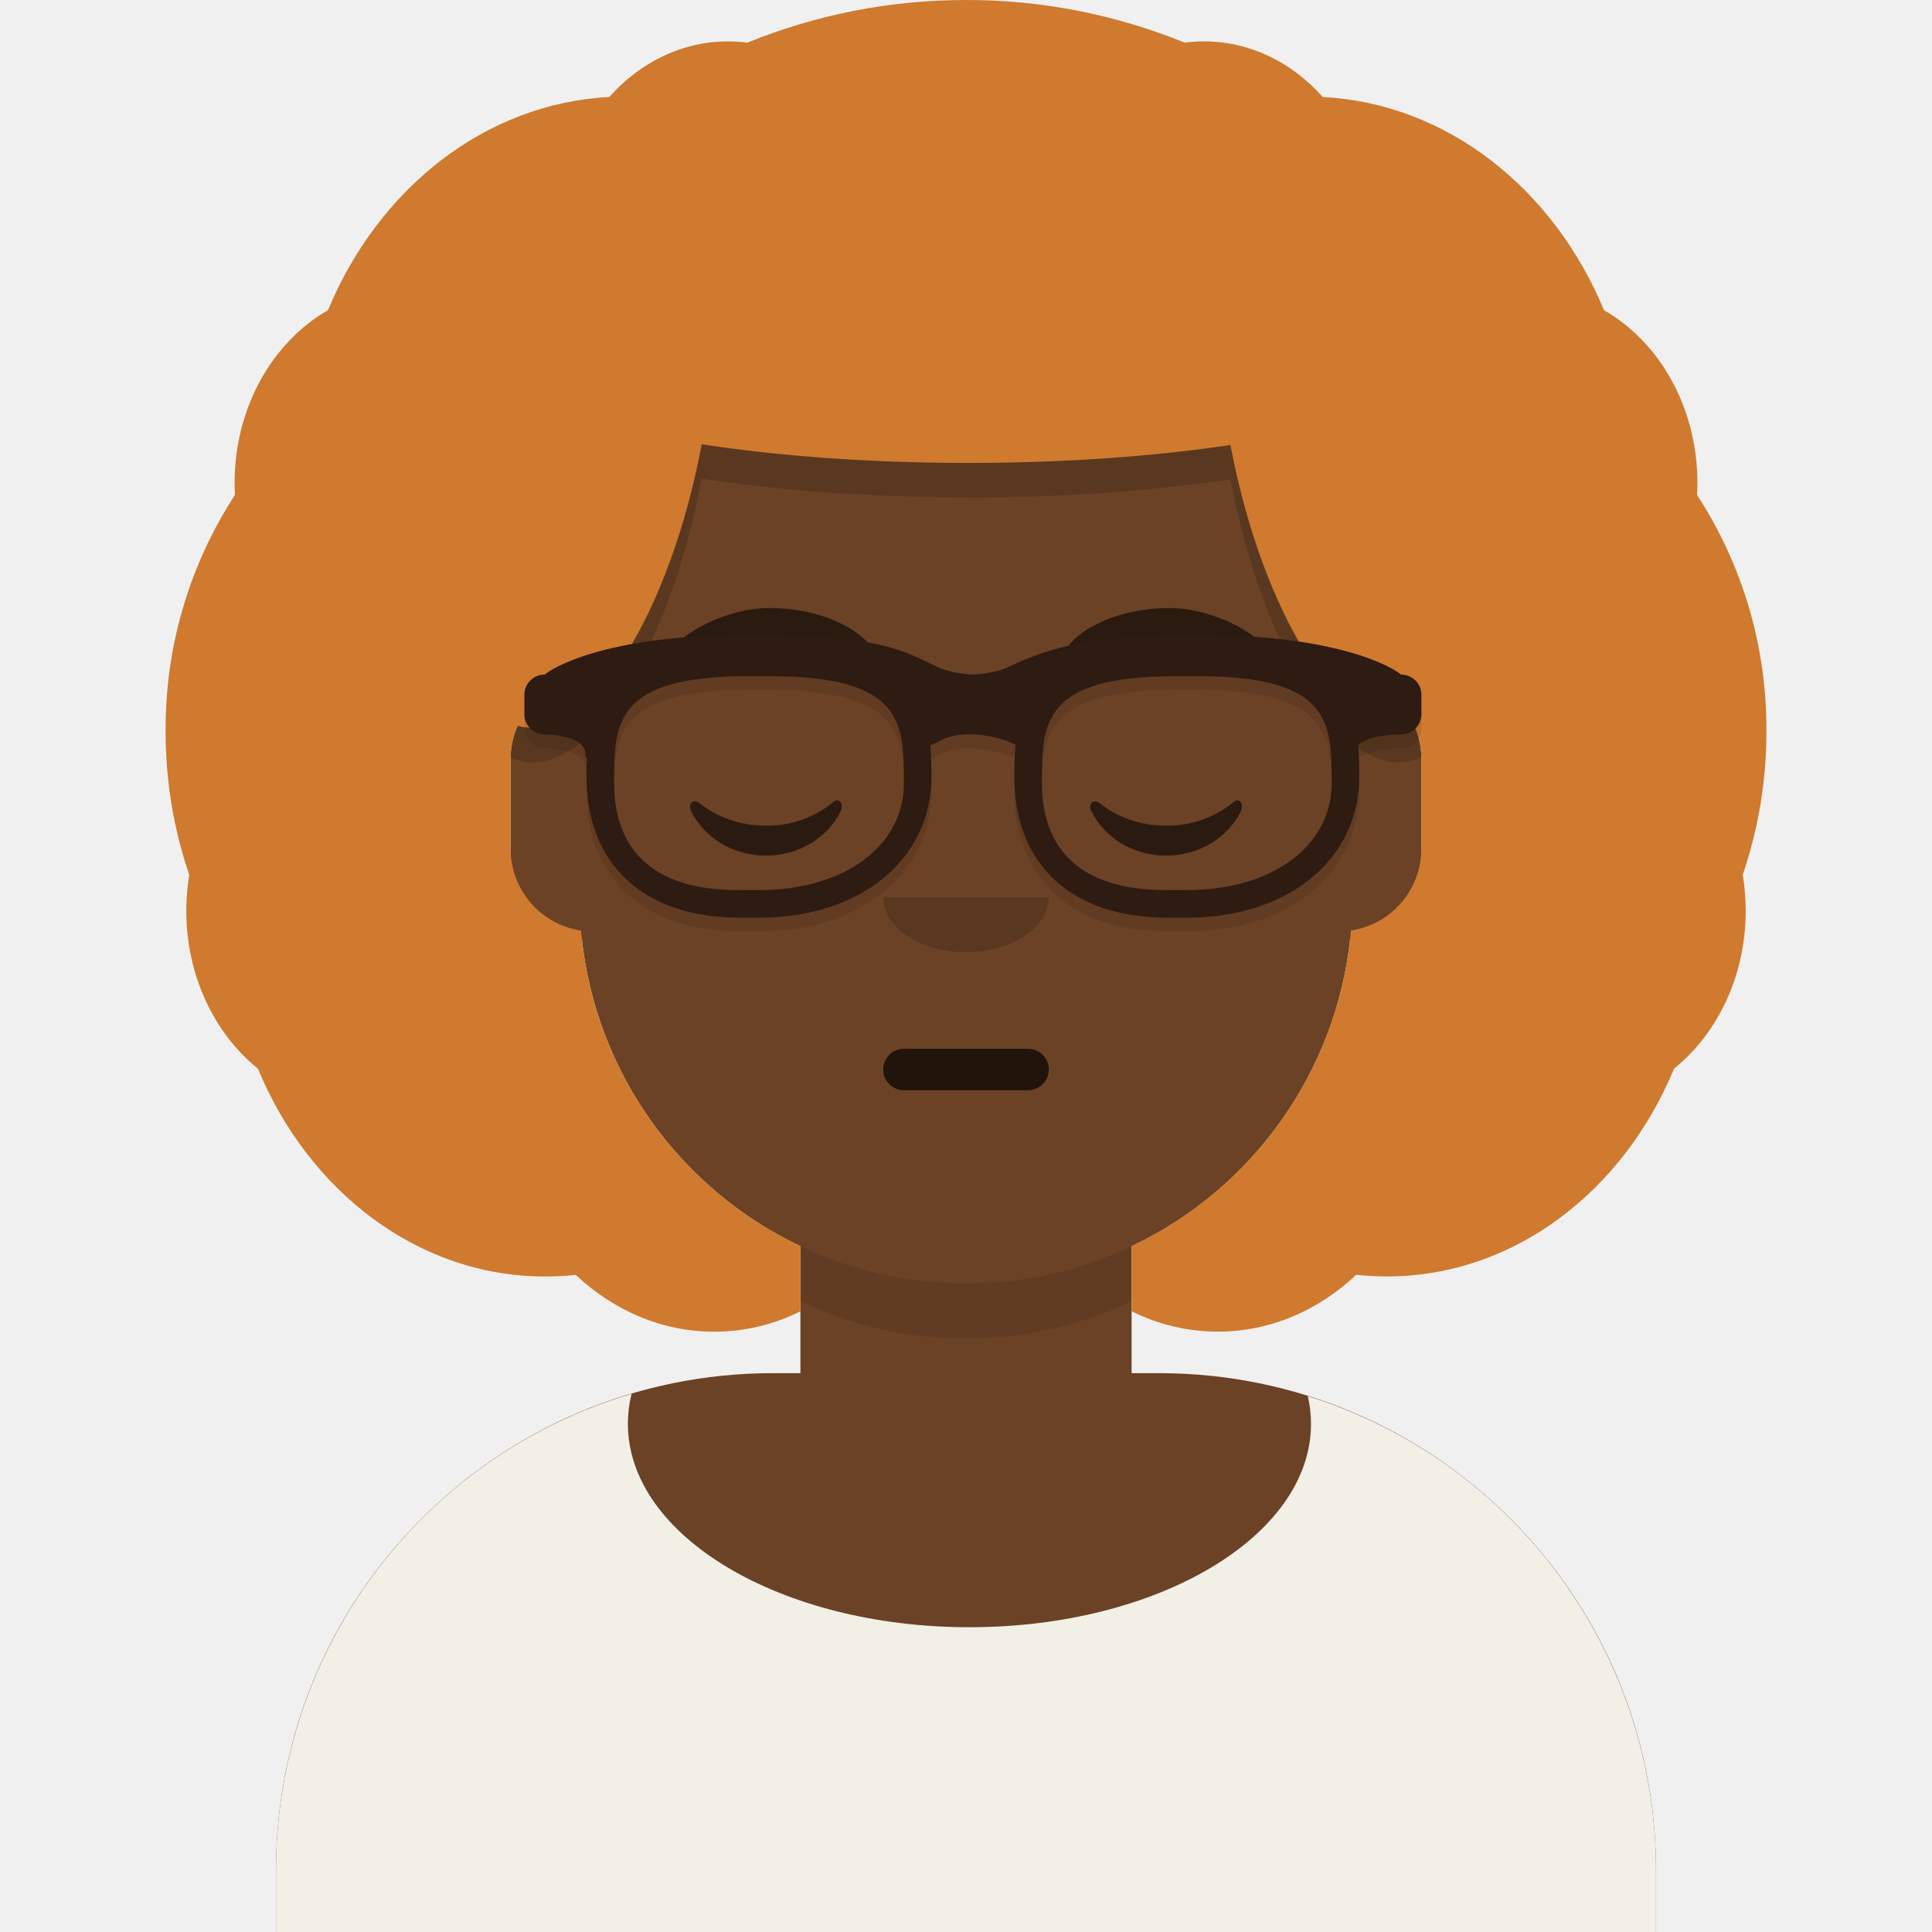
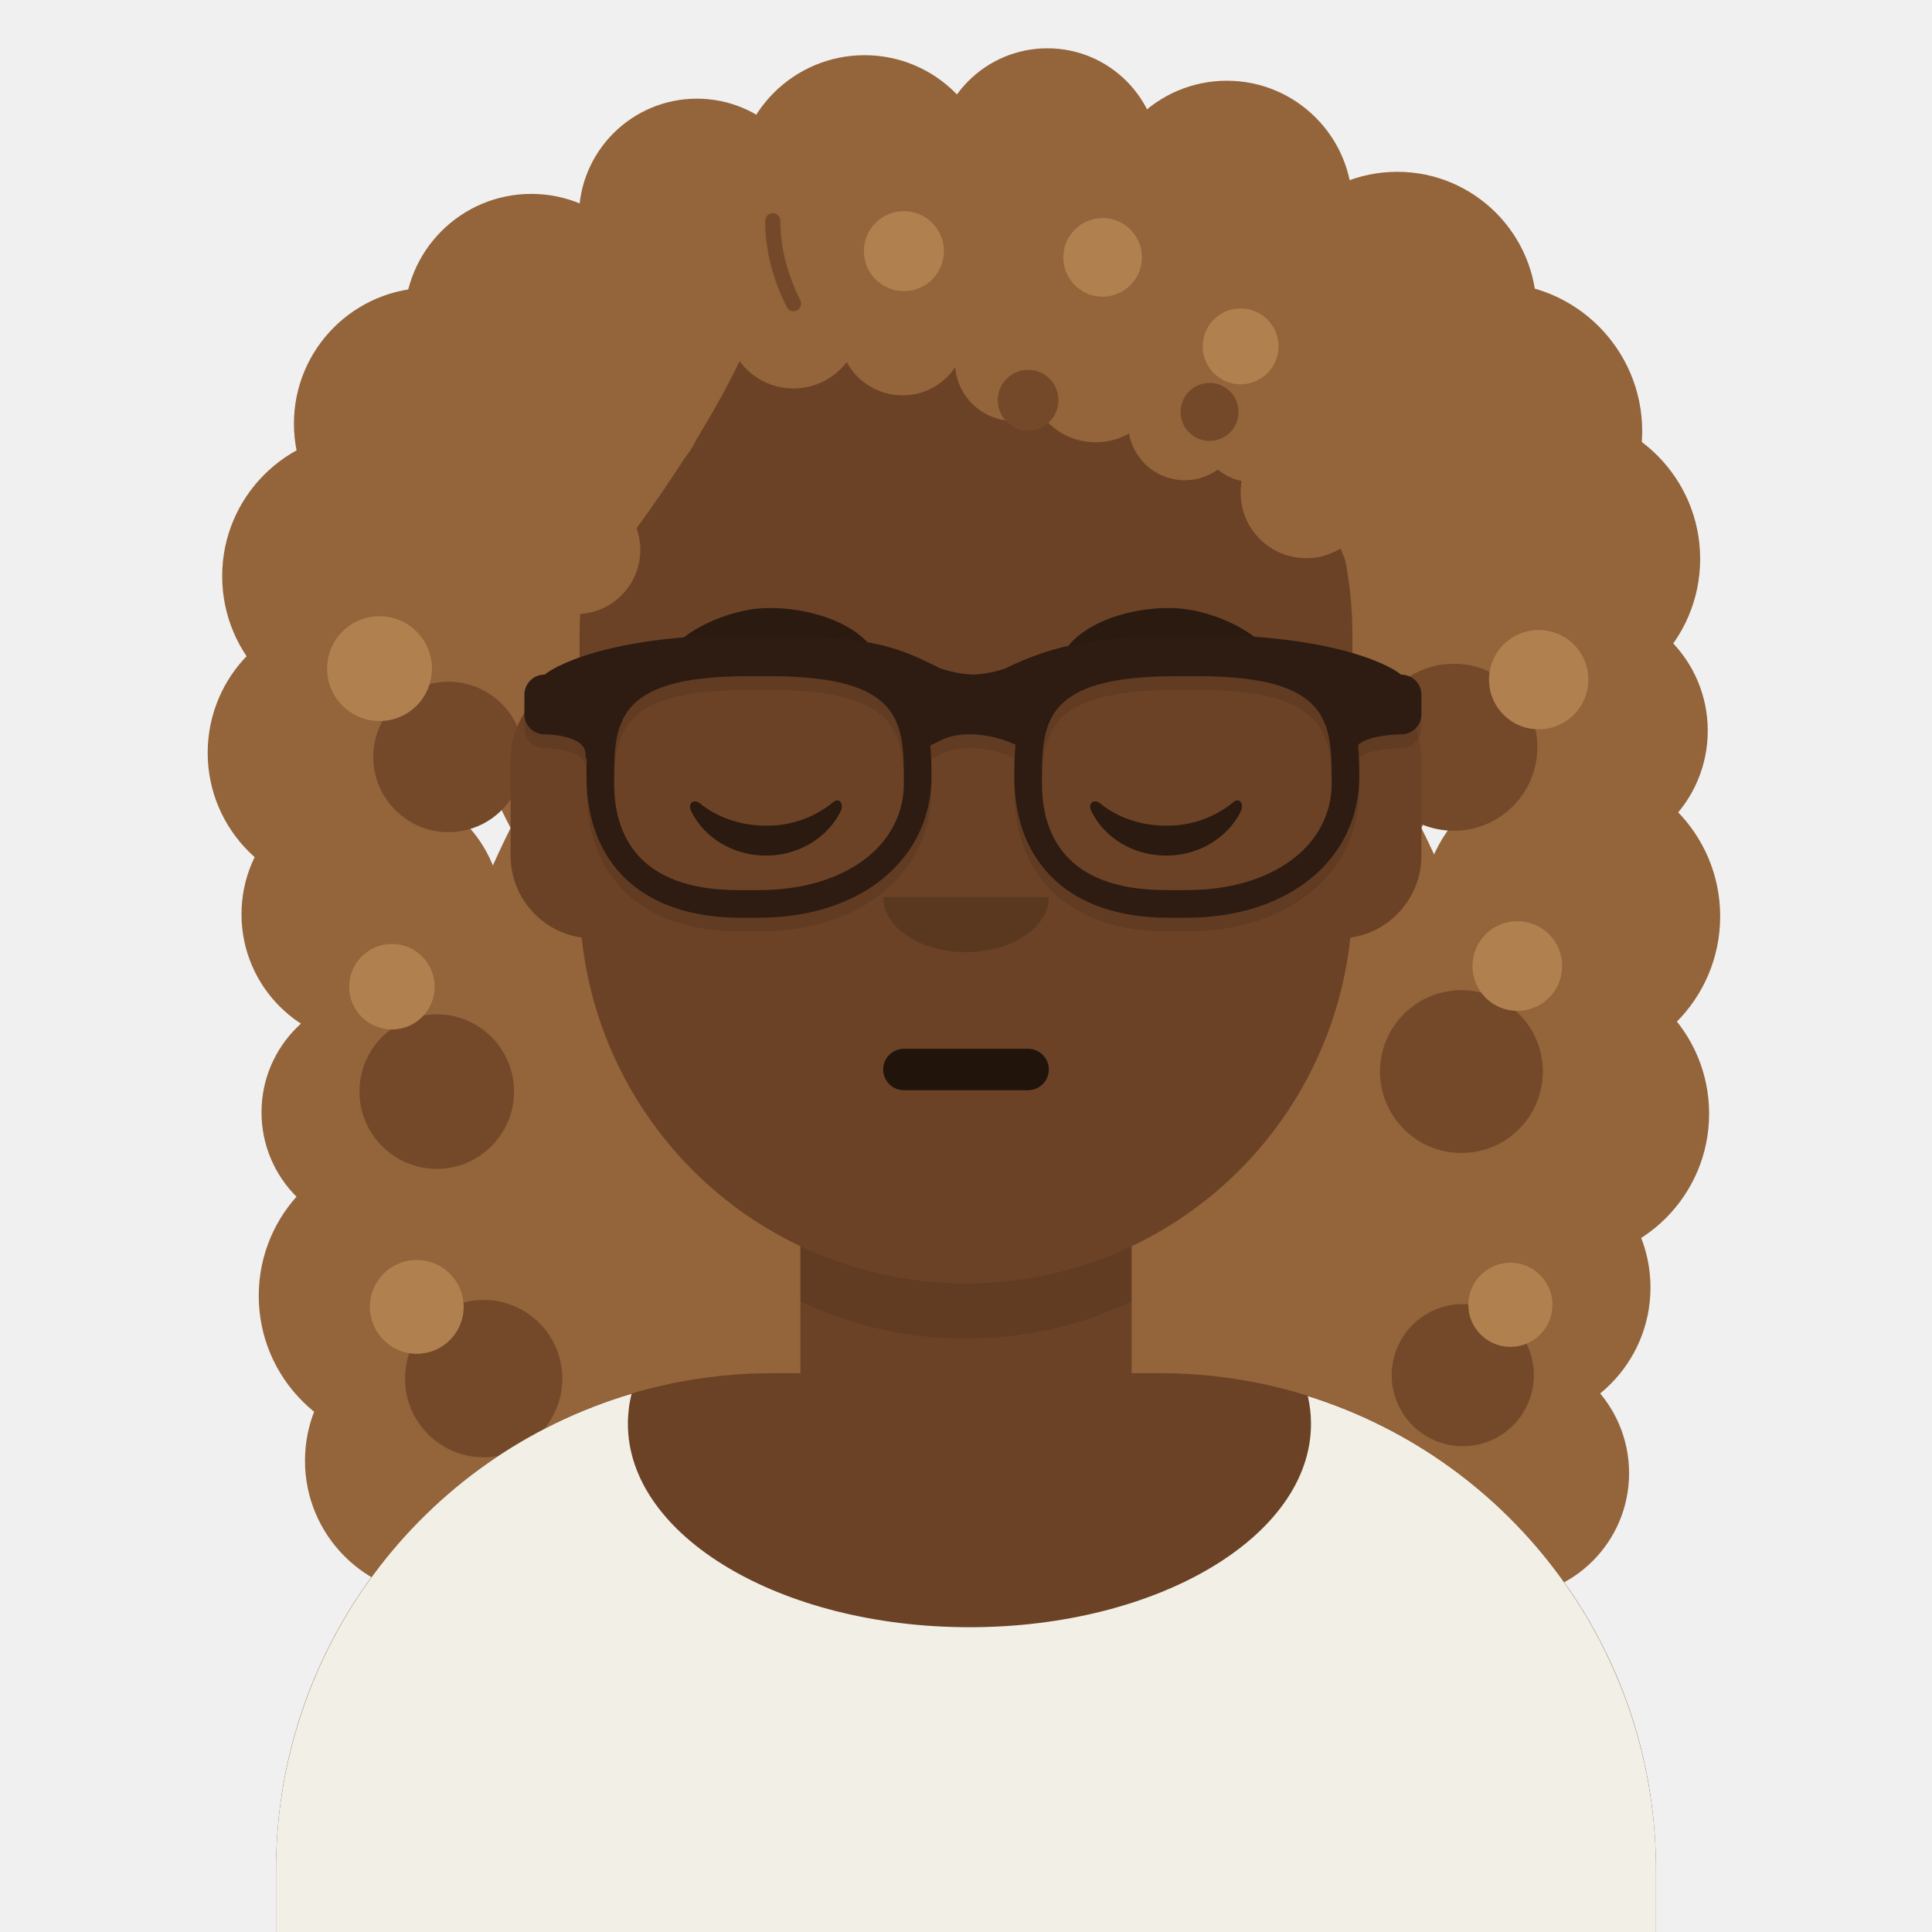
<svg xmlns="http://www.w3.org/2000/svg" viewBox="0 0 280 280" fill="none" shape-rendering="auto" width="280" height="280">
  <mask id="viewboxMask">
    <rect width="280" height="280" rx="0" ry="0" x="0" y="0" fill="#fff" />
  </mask>
  <g mask="url(#viewboxMask)">
+     <g id="hair-back">
+       <path d="M74 120 C48 70 82 28 140 28 C198 28 232 70 206 120 C226 160 224 205 210 232 L70 232 C56 205 54 160 74 120Z" fill="#94643a" />
+       <circle cx="77.0" cy="46.5" r="18.4" fill="#94643a" />
+       <circle cx="62.3" cy="61.4" r="19.7" fill="#94643a" />
+       <circle cx="53.0" cy="83.5" r="20.8" fill="#94643a" />
+       <circle cx="50.3" cy="109.1" r="20.2" fill="#94643a" />
+       <circle cx="53.9" cy="132.5" r="18.9" fill="#94643a" />
+       <circle cx="55.2" cy="161.2" r="17.3" fill="#94643a" />
+       <circle cx="59.1" cy="187.8" r="21.6" fill="#94643a" />
+       <circle cx="63.8" cy="211.7" r="19.6" fill="#94643a" />
+       <circle cx="202.5" cy="45.1" r="20.2" fill="#94643a" />
+       <circle cx="216.5" cy="62.5" r="21.5" fill="#94643a" />
+       <circle cx="225.2" cy="81.0" r="21.2" fill="#94643a" />
+       <circle cx="229.0" cy="105.9" r="18.5" fill="#94643a" />
+       <circle cx="227.6" cy="132.8" r="21.7" fill="#94643a" />
+       <circle cx="226.3" cy="161.4" r="21.4" fill="#94643a" />
+       <circle cx="219.4" cy="186.6" r="19.8" fill="#94643a" />
+       <circle cx="218.1" cy="213.5" r="18.0" fill="#94643a" />
+       <circle cx="101.0" cy="31.4" r="17.1" fill="#94643a" />
+       <circle cx="125.3" cy="26.6" r="18.6" fill="#94643a" />
+       <circle cx="151.8" cy="23.2" r="16.2" fill="#94643a" />
+       <circle cx="177.8" cy="29.9" r="18.2" fill="#94643a" />
+       <circle cx="65.0" cy="109.7" r="10.9" fill="#74492a" />
+       <circle cx="63.3" cy="158.2" r="11.2" fill="#74492a" />
+       <circle cx="70.1" cy="199.8" r="11.4" fill="#74492a" />
+       <circle cx="210.7" cy="108.3" r="12.1" fill="#74492a" />
+       <circle cx="211.8" cy="155.3" r="11.8" fill="#74492a" />
+       <circle cx="212.0" cy="199.3" r="10.3" fill="#74492a" />
+       <circle cx="55.0" cy="96.9" r="7.6" fill="#b0804f" />
+       <circle cx="56.8" cy="143.0" r="6.2" fill="#b0804f" />
+       <circle cx="60.4" cy="189.4" r="6.8" fill="#b0804f" />
+       <circle cx="223.0" cy="98.5" r="7.2" fill="#b0804f" />
+       <circle cx="219.9" cy="140.0" r="6.5" fill="#b0804f" />
+       <circle cx="218.9" cy="189.1" r="6.1" fill="#b0804f" />
+     </g>
    <g transform="translate(8)">
      <path d="M132 36a56 56 0 0 0-56 56v6.17A12 12 0 0 0 66 110v14a12 12 0 0 0 10.3 11.88 56.04 56.04 0 0 0 31.7 44.73v18.4h-4a72 72 0 0 0-72 72v9h200v-9a72 72 0 0 0-72-72h-4v-18.39a56.04 56.04 0 0 0 31.7-44.73A12 12 0 0 0 198 124v-14a12 12 0 0 0-10-11.83V92a56 56 0 0 0-56-56Z" fill="#6b4226" />
      <path d="M108 180.61v8a55.79 55.79 0 0 0 24 5.39c8.59 0 16.73-1.93 24-5.39v-8a55.79 55.79 0 0 1-24 5.39 55.79 55.79 0 0 1-24-5.39Z" fill="#000" fill-opacity=".1" />
      <g transform="translate(0 170)">
        <path d="M132.5 65.83c27.34 0 49.5-13.2 49.5-29.48 0-1.37-.16-2.7-.46-4.02A72.03 72.03 0 0 1 232 101.05V110H32v-8.95A72.03 72.03 0 0 1 83.53 32a18 18 0 0 0-.53 4.35c0 16.28 22.16 29.48 49.5 29.48Z" fill="#f2efe6" />
      </g>
      <g transform="translate(78 134)">
        <rect x="42" y="18" width="24" height="6" rx="3" fill="#000" fill-opacity=".7" />
      </g>
      <g transform="translate(104 122)">
        <path fill-rule="evenodd" clip-rule="evenodd" d="M16 8c0 4.42 5.37 8 12 8s12-3.58 12-8" fill="#000" fill-opacity=".16" />
      </g>
      <g transform="translate(76 90)">
        <path d="M16.16 27.55c1.85 3.8 6 6.45 10.84 6.45 4.81 0 8.96-2.63 10.82-6.4.55-1.13-.24-2.05-1.03-1.37a15.05 15.05 0 0 1-9.8 3.43c-3.73 0-7.12-1.24-9.55-3.23-.9-.73-1.82.01-1.28 1.12ZM74.16 27.55c1.85 3.8 6 6.45 10.84 6.45 4.81 0 8.96-2.63 10.82-6.4.55-1.13-.24-2.05-1.03-1.37a15.05 15.05 0 0 1-9.8 3.43c-3.74 0-7.13-1.24-9.56-3.23-.9-.73-1.82.01-1.28 1.12Z" fill-rule="evenodd" clip-rule="evenodd" fill="#000" fill-opacity=".6" />
      </g>
      <g transform="translate(76 82)">
        <path d="M26.55 6.15c-5.8.27-15.2 4.49-14.96 10.34.01.18.3.27.43.12 2.76-2.96 22.32-5.95 29.2-4.36.64.14 1.12-.48.72-.93-3.43-3.85-10.2-5.43-15.4-5.18ZM86.45 6.15c5.8.27 15.2 4.49 14.96 10.34-.01.18-.3.27-.43.12-2.76-2.96-22.32-5.95-29.2-4.36-.64.14-1.12-.48-.72-.93 3.43-3.85 10.2-5.43 15.4-5.18Z" fill-rule="evenodd" clip-rule="evenodd" fill="#000" fill-opacity=".6" />
      </g>
-       <g transform="translate(-1)">
-         <path d="M94.7 69.39c-4.62 24.47-16 42.72-25.74 41a7.49 7.49 0 0 1-1.96-.63V89a65.93 65.93 0 0 1 28.4-54.24c.48 2.39.83 4.99 1.05 7.77a262.85 262.85 0 0 1 36.9-2.44c13.27 0 25.67.85 36.22 2.34.22-2.74.57-5.3 1.05-7.67A65.92 65.92 0 0 1 199 89v20.76c-.62.3-1.28.52-1.95.63-9.72 1.72-21.09-16.48-25.73-40.9a260.5 260.5 0 0 1-37.97 2.59c-14.3 0-27.6-1-38.65-2.7Z" fill="#000" fill-opacity=".16" />
-         <path d="M133 0c-11.21 0-21.9 2.2-31.69 6.18-.92-.12-1.86-.18-2.81-.18-6.7 0-12.77 3.07-17.2 8.06-18.04.93-33.46 13.3-40.77 30.9C32.5 49.56 27 59.04 27 70c0 .58.02 1.15.05 1.73A62.11 62.11 0 0 0 17 106c0 7.33 1.21 14.34 3.43 20.78-.28 1.69-.43 3.44-.43 5.22 0 9.45 4.1 17.81 10.38 22.88C37.74 172.68 53.6 185 72 185c1.5 0 2.98-.08 4.44-.24C81.9 189.9 88.88 193 96.5 193c4.44 0 8.67-1.05 12.5-2.95v-9.44a56.03 56.03 0 0 1-31.8-45.74A12 12 0 0 1 67 123v-13c0-1.72.36-3.36 1.02-4.84.3.1.62.18.94.23 9.73 1.72 21.12-16.53 25.74-41 11.05 1.7 24.35 2.7 38.65 2.7 14.02 0 27.06-.96 37.97-2.6 4.64 24.41 16.01 42.6 25.73 40.9.32-.06.63-.14.94-.23a11.96 11.96 0 0 1 1 4.83v13a12 12 0 0 1-10.2 11.87A56.03 56.03 0 0 1 157 180.6v9.44a28.06 28.06 0 0 0 12.5 2.95c7.62 0 14.61-3.1 20.06-8.24 1.46.16 2.94.24 4.44.24 18.39 0 34.26-12.32 41.62-30.12C241.9 149.81 246 141.45 246 132c0-1.78-.15-3.53-.43-5.22A63.91 63.91 0 0 0 249 106a62.11 62.11 0 0 0-10.05-34.27c.04-.58.05-1.15.05-1.73 0-10.96-5.5-20.44-13.53-25.04-7.31-17.6-22.73-29.97-40.77-30.9C180.27 9.07 174.2 6 167.5 6c-.95 0-1.89.06-2.81.18A83.76 83.76 0 0 0 133 0Z" fill="#cf7a2e" />
-       </g>
+       <g transform="translate(-1)" />
      <g transform="translate(49 72)" />
      <g transform="translate(62 42)">
        <g fill-rule="evenodd" clip-rule="evenodd">
          <path d="M38.5 52c-21.3 0-28.85 5.1-29.55 5.77A2.92 2.92 0 0 0 6 60.66v2.88c0 1.6 1.32 2.89 2.95 2.89 0 0 5.91 0 5.91 2.88 0 .44.07.65.19.68-.04.82-.05 1.66-.05 2.5C15 85.34 23.31 93 37.24 93H40c14.72 0 25-8.43 25-20.5 0-1.5-.04-3-.17-4.46l1.58-.77c.58-.29 1.21-.5 1.9-.64 1.85-.38 3.95-.22 5.99.28.73.18 1.26.35 1.5.45l1.38.55c-.14 1.5-.18 3.04-.18 4.6C77 85.34 85.31 93 99.24 93H102c14.72 0 25-8.43 25-20.5 0-1.54-.04-3.07-.18-4.56 1.74-1.51 6.22-1.51 6.22-1.51a2.92 2.92 0 0 0 2.96-2.89v-2.88c0-1.6-1.32-2.89-2.96-2.89-.69-.67-8.25-5.77-29.54-5.77H100.53c-1.8 0-3.44.07-4.97.2-9.54.54-14.68 2.15-19.92 4.7a17 17 0 0 1-4.56.87 17.01 17.01 0 0 1-4.81-.91l-.42-.2v-.01c-4.94-2.42-8.43-4.13-20.78-4.55a61.2 61.2 0 0 0-3.6-.1H38.5ZM19 73.5C19 64.84 19 58 38.39 58h3.22C61 58 61 64.84 61 73.5 61 82.63 52.36 89 40 89h-3.03C22.12 89 19 80.57 19 73.5Zm62 0c0-8.66 0-15.5 19.39-15.5h3.22C123 58 123 64.84 123 73.5c0 9.13-8.64 15.5-21 15.5h-3.03C84.12 89 81 80.57 81 73.5Z" fill="#000" fill-opacity=".1" />
          <path d="M38.5 50c-21.3 0-28.85 5.1-29.55 5.77A2.92 2.92 0 0 0 6 58.66v2.88c0 1.6 1.32 2.89 2.95 2.89 0 0 5.91 0 5.91 2.88 0 .44.07.65.19.68-.04.82-.05 1.66-.05 2.5C15 83.34 23.31 91 37.24 91H40c14.72 0 25-8.43 25-20.5 0-1.5-.04-3-.17-4.46l1.58-.77c.58-.29 1.21-.5 1.9-.64 1.85-.38 3.95-.22 5.99.28.73.18 1.26.35 1.5.45l1.38.55c-.14 1.5-.18 3.04-.18 4.6C77 83.34 85.31 91 99.24 91H102c14.72 0 25-8.43 25-20.5 0-1.54-.04-3.07-.18-4.56 1.74-1.51 6.22-1.51 6.22-1.51a2.92 2.92 0 0 0 2.96-2.89v-2.88c0-1.6-1.32-2.89-2.96-2.89-.69-.67-8.25-5.77-29.54-5.77H100.53c-1.8 0-3.44.07-4.97.2-9.54.54-14.68 2.15-19.92 4.7a17 17 0 0 1-4.56.87 17.01 17.01 0 0 1-4.81-.91l-.42-.2v-.01c-4.94-2.42-8.43-4.13-20.78-4.55a61.2 61.2 0 0 0-3.6-.1H38.5ZM19 71.5C19 62.84 19 56 38.39 56h3.22C61 56 61 62.84 61 71.5 61 80.63 52.36 87 40 87h-3.03C22.12 87 19 78.57 19 71.5Zm62 0c0-8.66 0-15.5 19.39-15.5h3.22C123 56 123 62.84 123 71.5c0 9.13-8.64 15.5-21 15.5h-3.03C84.12 87 81 78.57 81 71.5Z" fill="#2e1b12" />
        </g>
      </g>
    </g>
+     <g id="hair-front">
+       <path d="M82 90 C74 58 98 34 140 34 C182 34 206 58 198 90 C194 76 188 66 178 60 C152 56 130 48 112 40 C108 54 98 70 82 90Z" fill="#94643a" />
+       <circle cx="115.0" cy="46.6" r="9.7" fill="#94643a" />
+       <circle cx="130.8" cy="48.1" r="9.2" fill="#94643a" />
+       <circle cx="146.9" cy="52.5" r="8.5" fill="#94643a" />
+       <circle cx="158.8" cy="54.3" r="9.8" fill="#94643a" />
+       <circle cx="171.7" cy="61.4" r="8.2" fill="#94643a" />
+       <circle cx="181.7" cy="61.6" r="8.3" fill="#94643a" />
+       <circle cx="189.3" cy="71.4" r="9.5" fill="#94643a" />
+       <circle cx="99.0" cy="46.1" r="9.6" fill="#94643a" />
+       <circle cx="91.8" cy="59.8" r="9.9" fill="#94643a" />
+       <circle cx="87.5" cy="65.7" r="8.2" fill="#94643a" />
+       <circle cx="83.5" cy="79.7" r="9.3" fill="#94643a" />
+       <circle cx="119.0" cy="33.3" r="14.5" fill="#94643a" />
+       <circle cx="148.8" cy="30.6" r="14.5" fill="#94643a" />
+       <circle cx="168.7" cy="34.0" r="14.5" fill="#94643a" />
+       <circle cx="187.9" cy="46.9" r="14.3" fill="#94643a" />
+       <circle cx="101.8" cy="33.7" r="14.1" fill="#94643a" />
+       <circle cx="88.3" cy="51.3" r="12.3" fill="#94643a" />
+       <circle cx="131.0" cy="36.4" r="5.8" fill="#b0804f" />
+       <circle cx="159.8" cy="37.3" r="5.7" fill="#b0804f" />
+       <circle cx="179.8" cy="50.2" r="5.5" fill="#b0804f" />
+       <circle cx="149.0" cy="58.0" r="4.4" fill="#74492a" />
+       <circle cx="175.3" cy="59.7" r="4.2" fill="#74492a" />
+       <path d="M112 32 C112 36 113 40 115 44" stroke="#74492a" stroke-width="2.2" stroke-linecap="round" />
+     </g>
  </g>
</svg>
